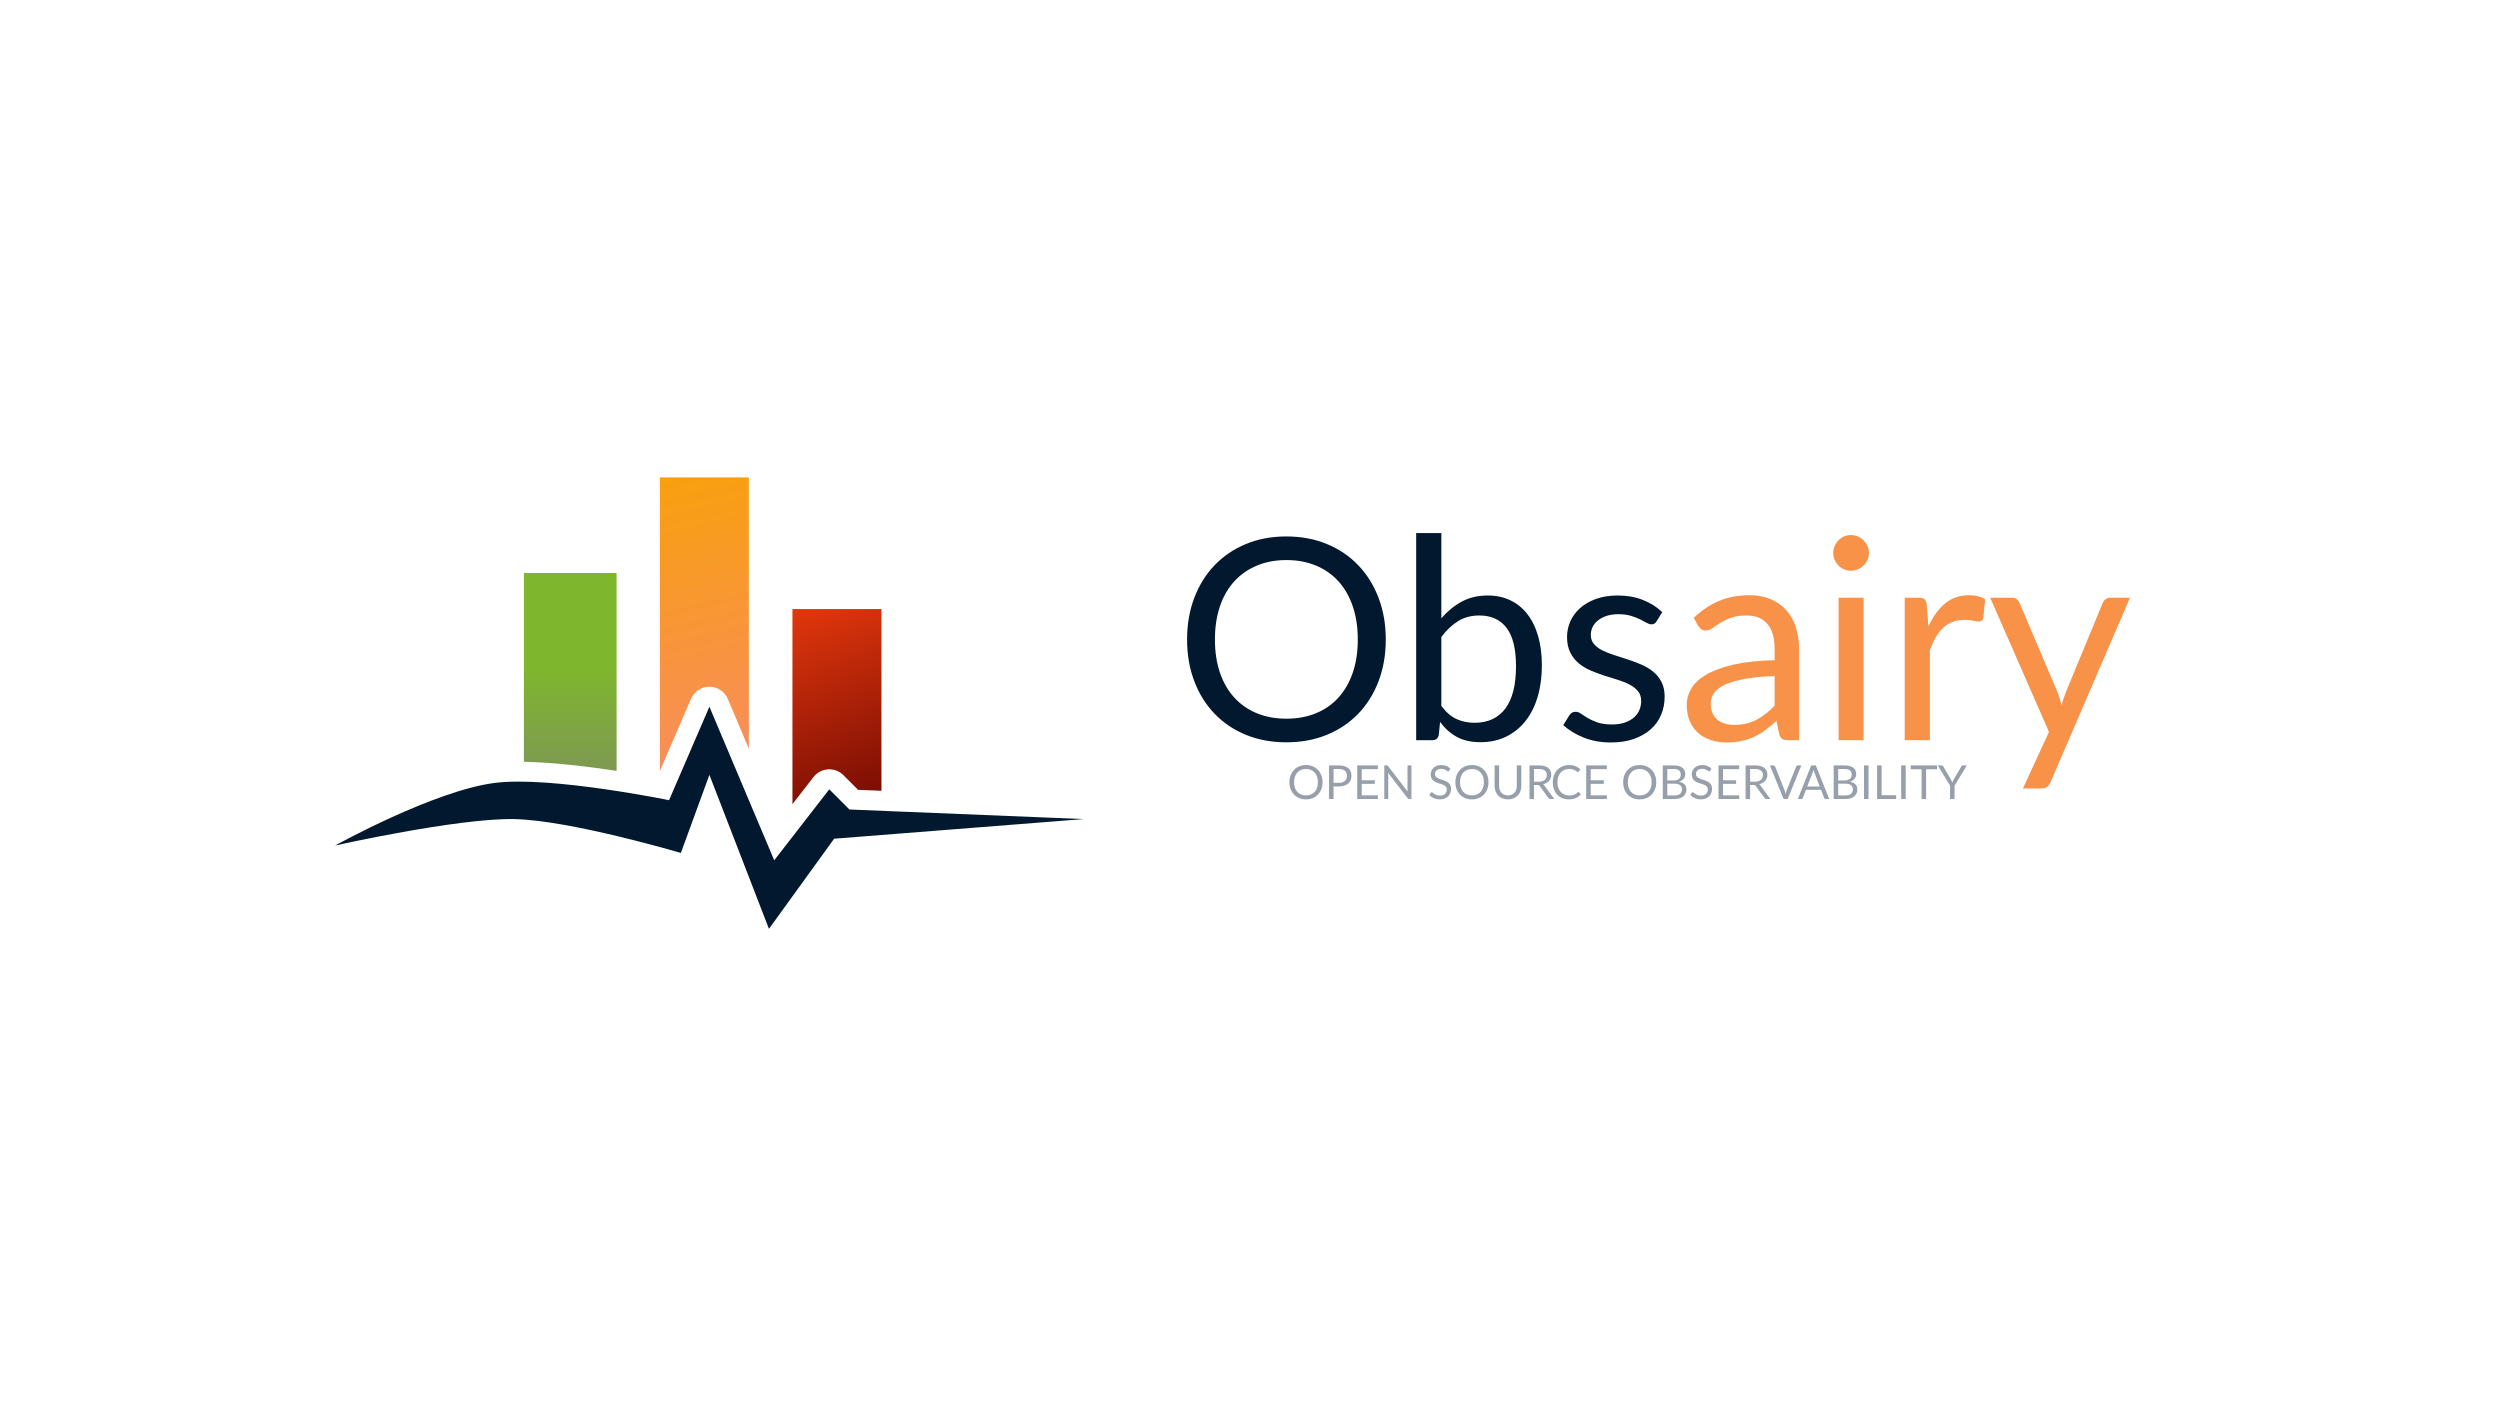
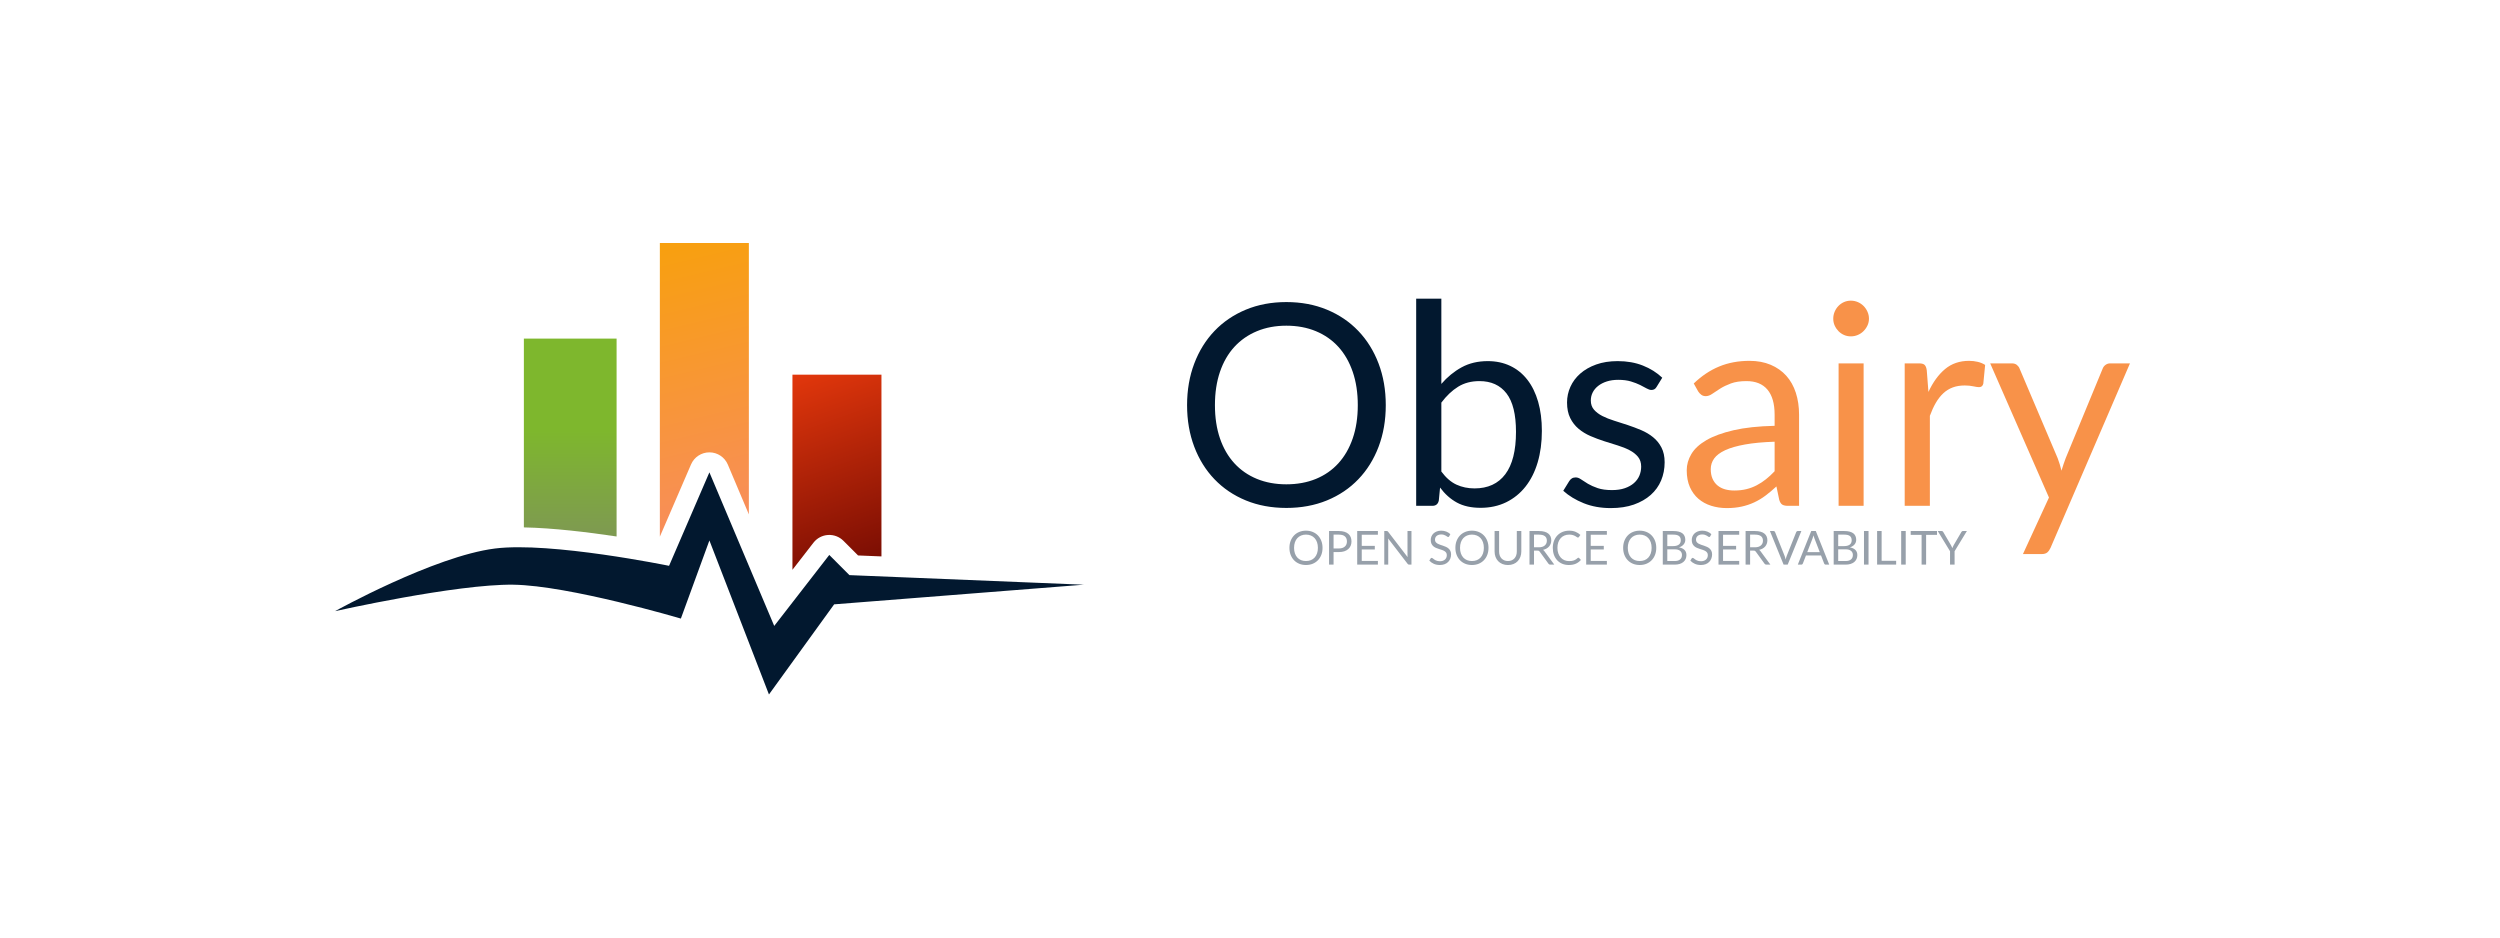
- <svg xmlns="http://www.w3.org/2000/svg" width="100%" height="100%" viewBox="0 0 1280 720" version="1.1" xml:space="preserve" style="fill-rule:evenodd;clip-rule:evenodd;stroke-linejoin:round;stroke-miterlimit:2;">
-   <g transform="matrix(1,0,0,1,74.49329,20.66928)">
+ <svg xmlns="http://www.w3.org/2000/svg" width="100%" height="100%" viewBox="0 0 1280 480" version="1.1" xml:space="preserve" style="fill-rule:evenodd;clip-rule:evenodd;stroke-linejoin:round;stroke-miterlimit:2;">
+   <g transform="matrix(1,0,0,1,74.49329,-99.33071)">
    <text x="526.522px" y="358.314px" style="font-family:'Lato-Regular', 'Lato', sans-serif;font-size:144px;fill:rgb(2,24,47);">Obs</text>
    <g transform="matrix(144,0,0,144,1026.058,358.3139)">
        </g>
    <text x="784.426px" y="358.314px" style="font-family:'Lato-Regular', 'Lato', sans-serif;font-size:144px;fill:rgb(248,146,73);">airy</text>
  </g>
-   <g transform="matrix(1,0,0,1,132.5367,-23.88457)">
+   <g transform="matrix(1,0,0,1,132.5367,-143.8846)">
    <g transform="matrix(24,0,0,24,876.0338,432.9773)">
        </g>
    <text x="526.522px" y="432.977px" style="font-family:'Lato-Regular', 'Lato', sans-serif;font-size:24px;fill:rgb(151,160,170);">OPEN SOUR<tspan x="661.354px " y="432.977px ">C</tspan>E OBSERV<tspan x="787.858px " y="432.977px ">A</tspan>BILITY</text>
  </g>
-   <g transform="matrix(0.08458,0,0,0.08458,363.2113,360)">
+   <g transform="matrix(0.08458,0,0,0.08458,363.2113,240)">
    <g transform="matrix(1,0,0,1,-3023.622,-3023.622)">
      <g transform="matrix(1,0,0,1,-0,-431.0559)">
        <path d="M2461.836,3864.688C2288.338,3838.664 2077.452,3813.133 1900.563,3809.691L1900.563,2667.024L2461.836,2667.024L2461.836,3864.688Z" style="fill:url(#_Linear1);" />
      </g>
      <g transform="matrix(1,0,0,1,-0,-431.0559)">
        <path d="M3526.326,4066.359L3526.326,2885.308L4065.148,2885.308L4065.148,3985.318L3923.521,3979.527L3835.045,3890.865C3810.474,3866.242 3776.501,3853.375 3741.783,3855.543C3707.065,3857.711 3674.956,3874.704 3653.638,3902.192L3526.326,4066.359Z" style="fill:url(#_Linear2);" />
      </g>
      <g transform="matrix(1,0,0,1,-0,-431.0559)">
        <path d="M2723.706,3865.844L2723.706,2088.301L3262.528,2088.301L3262.528,3731.067L3135.182,3429.42C3116.317,3384.735 3072.608,3355.617 3024.104,3355.424C2975.6,3355.231 2931.661,3383.999 2912.441,3428.533L2723.706,3865.844Z" style="fill:url(#_Linear3);" />
      </g>
      <g transform="matrix(1,0,0,1,-0,-431.0559)">
        <path d="M757.706,4316.673C757.706,4316.673 1491.594,4151.903 1836.725,4156.58C2173.179,4161.14 2850.94,4361.575 2850.94,4361.575L3023.622,3888.702L3384.144,4821.055L3778.79,4275.43L5289.538,4156.58L3871.256,4098.585L3749.329,3976.401L3416.073,4406.126L3023.622,3476.517L2779.454,4042.27C2779.454,4042.27 2062.383,3895.102 1725.751,3937.507C1356.818,3983.98 757.706,4316.673 757.706,4316.673Z" style="fill:rgb(2,24,47);" />
      </g>
    </g>
  </g>
  <defs>
    <linearGradient id="_Linear1" x1="0" y1="0" x2="1" y2="0" gradientUnits="userSpaceOnUse" gradientTransform="matrix(0,771.1026,-771.1026,0,2181.199,3225.63)">
      <stop offset="0" style="stop-color:rgb(126,183,45);stop-opacity:1" />
      <stop offset="1" style="stop-color:rgb(126,147,89);stop-opacity:1" />
    </linearGradient>
    <linearGradient id="_Linear2" x1="0" y1="0" x2="1" y2="0" gradientUnits="userSpaceOnUse" gradientTransform="matrix(538.8223,1523.832,-1523.832,538.8223,3526.326,2888.169)">
      <stop offset="0" style="stop-color:rgb(226,55,12);stop-opacity:1" />
      <stop offset="1" style="stop-color:rgb(89,0,0);stop-opacity:1" />
    </linearGradient>
    <linearGradient id="_Linear3" x1="0" y1="0" x2="1" y2="0" gradientUnits="userSpaceOnUse" gradientTransform="matrix(434.0509,1829.813,-1829.813,434.0509,2723.706,2088.301)">
      <stop offset="0" style="stop-color:rgb(248,160,14);stop-opacity:1" />
      <stop offset="1" style="stop-color:rgb(248,140,97);stop-opacity:1" />
    </linearGradient>
  </defs>
</svg>
